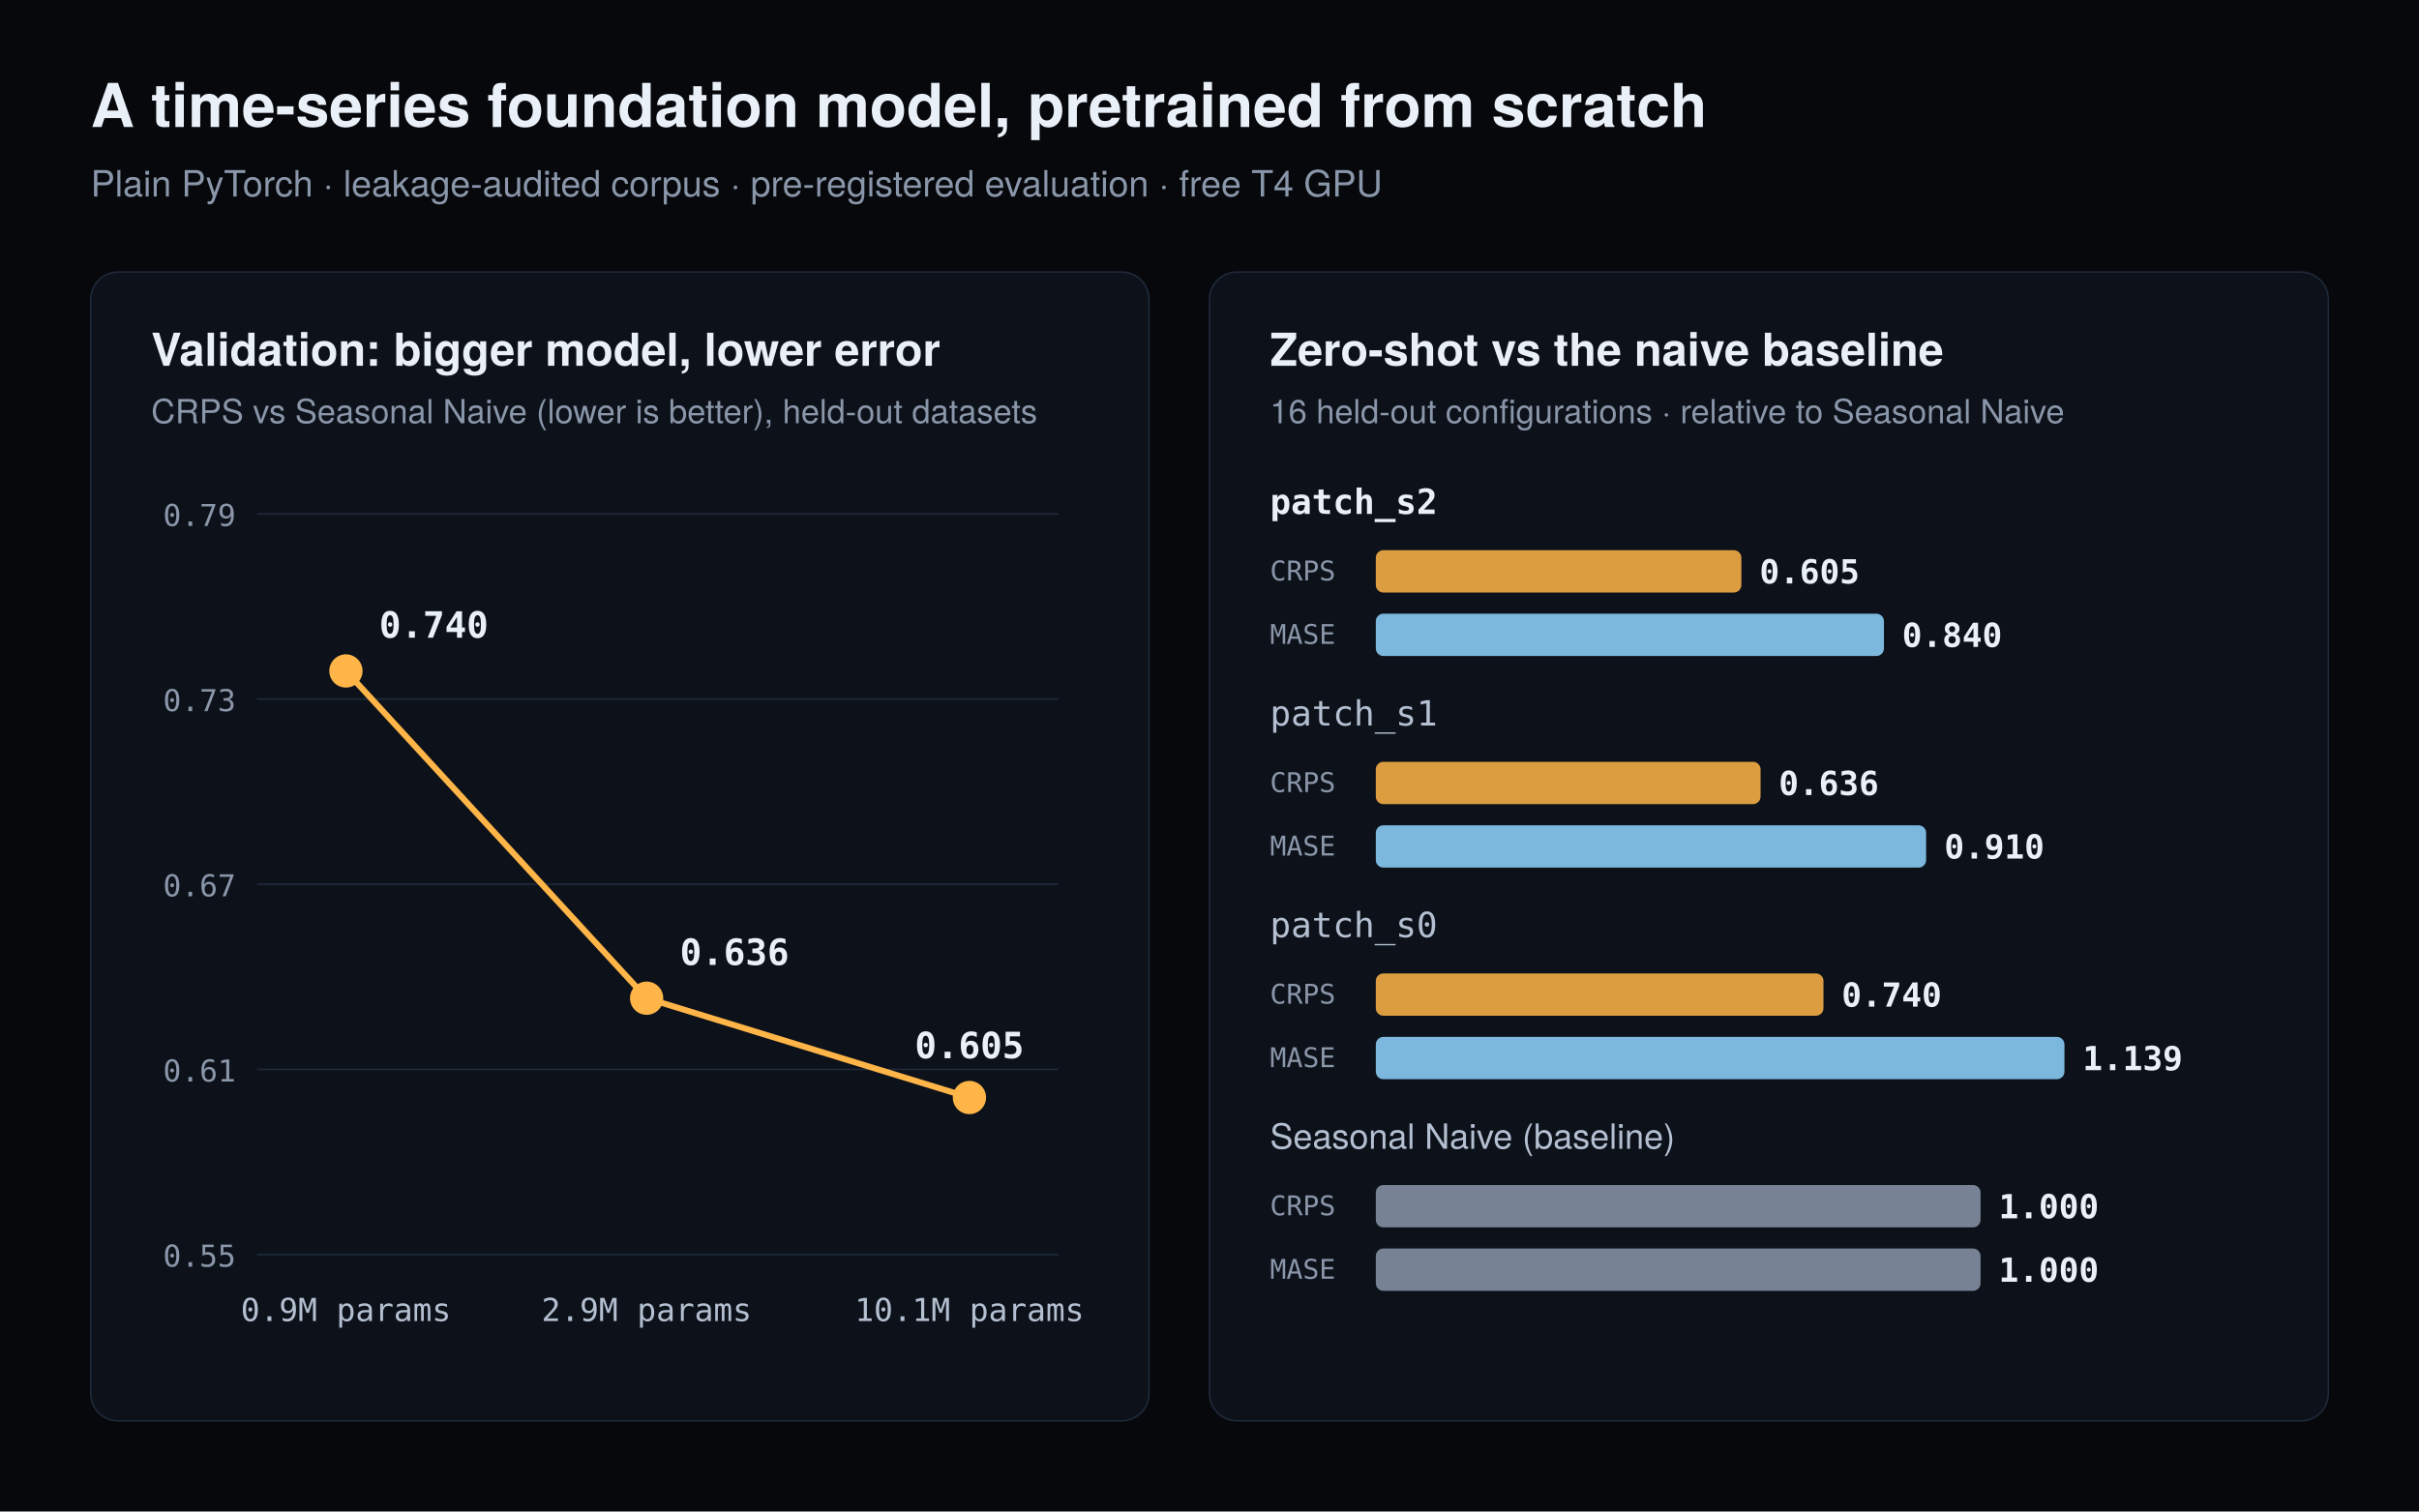
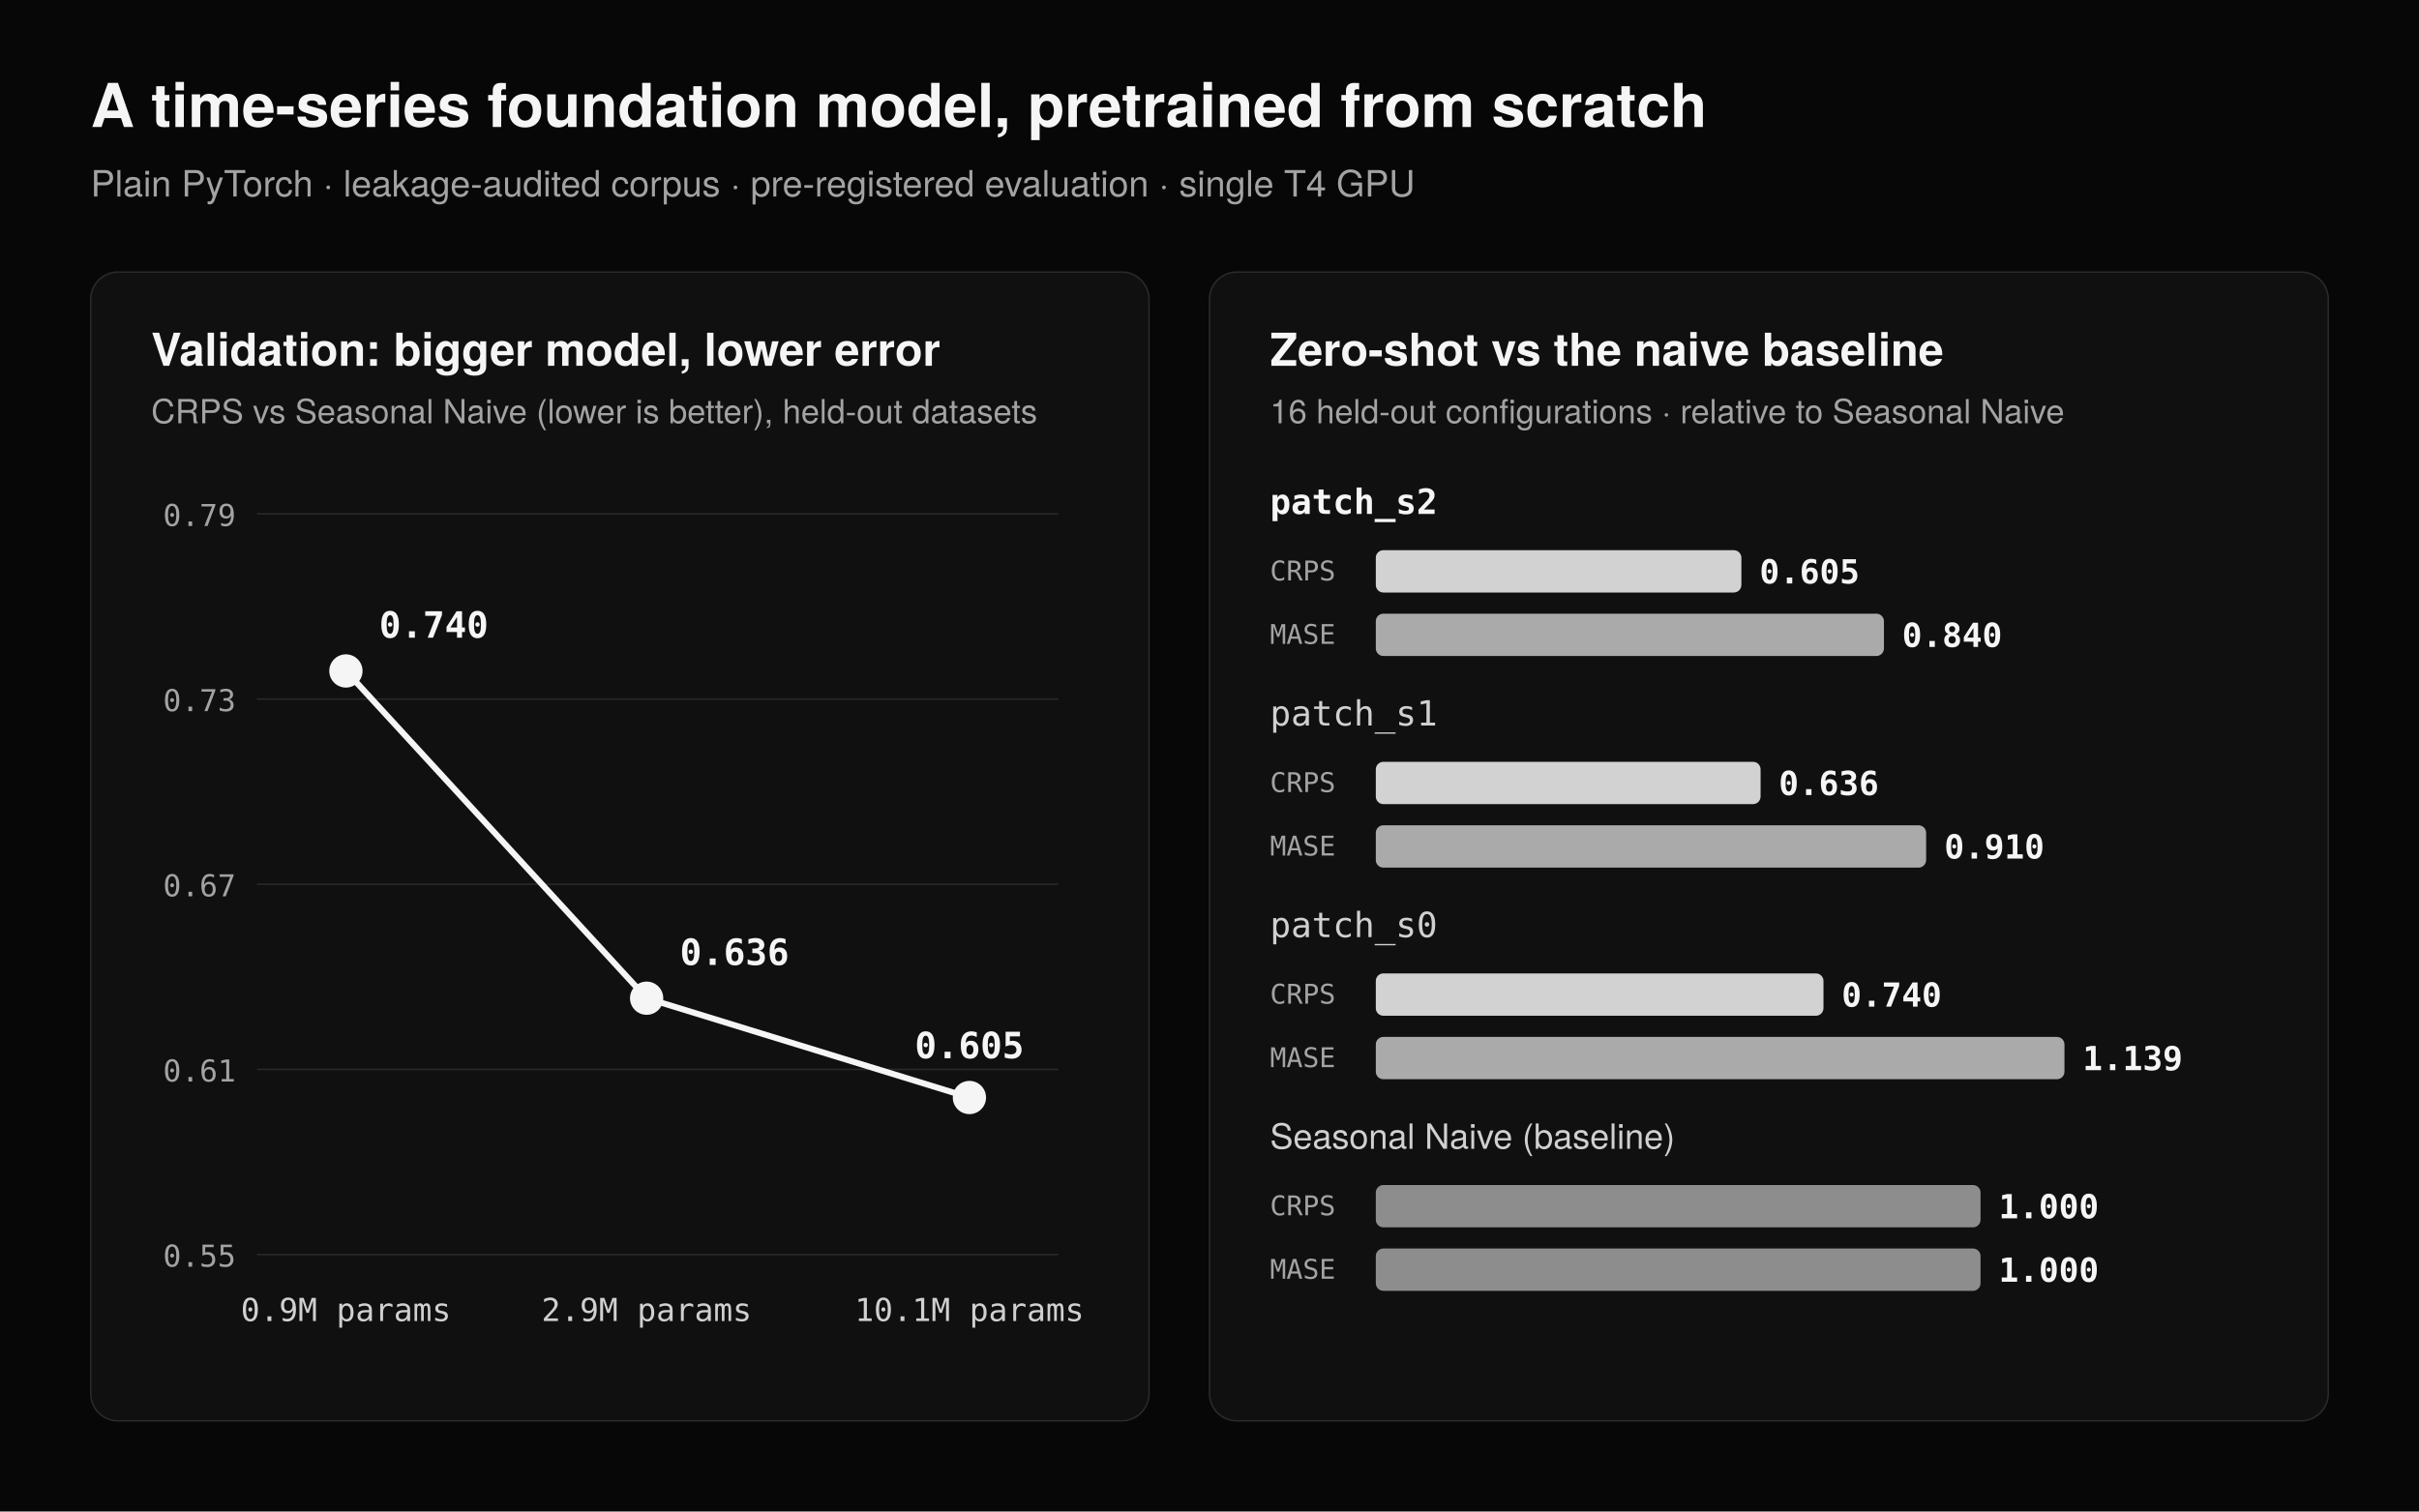
- <svg xmlns="http://www.w3.org/2000/svg" viewBox="0 0 1600 1000" width="1600" height="1000" role="img" aria-label="Validation CRPS by model size and GIFT-Eval test CRPS against baselines">
-   <rect width="1600" height="1000" fill="#06080c" />
-   <text x="60.0" y="84.0" font-family="'Helvetica Neue', 'Segoe UI', system-ui, sans-serif" font-size="40" font-weight="600" fill="#eaf0f8" text-anchor="start">A time-series foundation model, pretrained from scratch</text>
-   <text x="60.0" y="130.0" font-family="'Helvetica Neue', 'Segoe UI', system-ui, sans-serif" font-size="24" font-weight="400" fill="#8a96a9" text-anchor="start">Plain PyTorch · leakage-audited corpus · pre-registered evaluation · free T4 GPU</text>
-   <rect x="60" y="180" width="700" height="760" rx="18" fill="#0d121a" stroke="#1f2a3a" />
-   <text x="100.0" y="242.0" font-family="'Helvetica Neue', 'Segoe UI', system-ui, sans-serif" font-size="30" font-weight="600" fill="#eaf0f8" text-anchor="start">Validation: bigger model, lower error</text>
-   <text x="100.0" y="280.0" font-family="'Helvetica Neue', 'Segoe UI', system-ui, sans-serif" font-size="22" font-weight="400" fill="#8a96a9" text-anchor="start">CRPS vs Seasonal Naive (lower is better), held-out datasets</text>
-   <line x1="170" x2="700" y1="830.0" y2="830.0" stroke="#1f2a3a" />
-   <text x="156.0" y="838.0" font-family="ui-monospace, 'SF Mono', Menlo, Consolas, monospace" font-size="20" font-weight="400" fill="#8a96a9" text-anchor="end">0.55</text>
-   <line x1="170" x2="700" y1="707.5" y2="707.5" stroke="#1f2a3a" />
-   <text x="156.0" y="715.5" font-family="ui-monospace, 'SF Mono', Menlo, Consolas, monospace" font-size="20" font-weight="400" fill="#8a96a9" text-anchor="end">0.61</text>
-   <line x1="170" x2="700" y1="585.0" y2="585.0" stroke="#1f2a3a" />
-   <text x="156.0" y="593.0" font-family="ui-monospace, 'SF Mono', Menlo, Consolas, monospace" font-size="20" font-weight="400" fill="#8a96a9" text-anchor="end">0.67</text>
-   <line x1="170" x2="700" y1="462.5" y2="462.5" stroke="#1f2a3a" />
-   <text x="156.0" y="470.5" font-family="ui-monospace, 'SF Mono', Menlo, Consolas, monospace" font-size="20" font-weight="400" fill="#8a96a9" text-anchor="end">0.73</text>
-   <line x1="170" x2="700" y1="340.0" y2="340.0" stroke="#1f2a3a" />
-   <text x="156.0" y="348.0" font-family="ui-monospace, 'SF Mono', Menlo, Consolas, monospace" font-size="20" font-weight="400" fill="#8a96a9" text-anchor="end">0.79</text>
-   <path d="M228.8,443.9 L427.7,660.4 L641.2,726.1" fill="none" stroke="#ffb547" stroke-width="4" />
-   <circle cx="228.8" cy="443.9" r="11" fill="#ffb547" />
-   <text x="250.8" y="421.9" font-family="ui-monospace, 'SF Mono', Menlo, Consolas, monospace" font-size="24" font-weight="600" fill="#eaf0f8" text-anchor="start">0.740</text>
-   <text x="228.8" y="874.0" font-family="ui-monospace, 'SF Mono', Menlo, Consolas, monospace" font-size="21" font-weight="400" fill="#b4c0d1" text-anchor="middle">0.9M params</text>
-   <circle cx="427.7" cy="660.4" r="11" fill="#ffb547" />
-   <text x="449.7" y="638.4" font-family="ui-monospace, 'SF Mono', Menlo, Consolas, monospace" font-size="24" font-weight="600" fill="#eaf0f8" text-anchor="start">0.636</text>
-   <text x="427.7" y="874.0" font-family="ui-monospace, 'SF Mono', Menlo, Consolas, monospace" font-size="21" font-weight="400" fill="#b4c0d1" text-anchor="middle">2.9M params</text>
-   <circle cx="641.2" cy="726.1" r="11" fill="#ffb547" />
-   <text x="641.2" y="700.1" font-family="ui-monospace, 'SF Mono', Menlo, Consolas, monospace" font-size="24" font-weight="600" fill="#eaf0f8" text-anchor="middle">0.605</text>
-   <text x="641.2" y="874.0" font-family="ui-monospace, 'SF Mono', Menlo, Consolas, monospace" font-size="21" font-weight="400" fill="#b4c0d1" text-anchor="middle">10.1M params</text>
-   <rect x="800" y="180" width="740" height="760" rx="18" fill="#0d121a" stroke="#1f2a3a" />
-   <text x="840.0" y="242.0" font-family="'Helvetica Neue', 'Segoe UI', system-ui, sans-serif" font-size="30" font-weight="600" fill="#eaf0f8" text-anchor="start">Zero-shot vs the naive baseline</text>
-   <text x="840.0" y="280.0" font-family="'Helvetica Neue', 'Segoe UI', system-ui, sans-serif" font-size="22" font-weight="400" fill="#8a96a9" text-anchor="start">16 held-out configurations · relative to Seasonal Naive</text>
-   <text x="840.0" y="340.0" font-family="ui-monospace, 'SF Mono', Menlo, Consolas, monospace" font-size="23" font-weight="600" fill="#eaf0f8" text-anchor="start">patch_s2</text>
-   <text x="840.0" y="384.0" font-family="ui-monospace, 'SF Mono', Menlo, Consolas, monospace" font-size="18" font-weight="400" fill="#8a96a9" text-anchor="start">CRPS</text>
-   <rect x="910" y="364" width="241.8" height="28" rx="5" fill="#ffb547" opacity="0.85" />
-   <text x="1163.8" y="386.0" font-family="ui-monospace, 'SF Mono', Menlo, Consolas, monospace" font-size="22" font-weight="600" fill="#eaf0f8" text-anchor="start">0.605</text>
-   <text x="840.0" y="426.0" font-family="ui-monospace, 'SF Mono', Menlo, Consolas, monospace" font-size="18" font-weight="400" fill="#8a96a9" text-anchor="start">MASE</text>
-   <rect x="910" y="406" width="336.1" height="28" rx="5" fill="#8fd3ff" opacity="0.85" />
-   <text x="1258.1" y="428.0" font-family="ui-monospace, 'SF Mono', Menlo, Consolas, monospace" font-size="22" font-weight="600" fill="#eaf0f8" text-anchor="start">0.840</text>
-   <text x="840.0" y="480.0" font-family="ui-monospace, 'SF Mono', Menlo, Consolas, monospace" font-size="23" font-weight="400" fill="#b4c0d1" text-anchor="start">patch_s1</text>
-   <text x="840.0" y="524.0" font-family="ui-monospace, 'SF Mono', Menlo, Consolas, monospace" font-size="18" font-weight="400" fill="#8a96a9" text-anchor="start">CRPS</text>
-   <rect x="910" y="504" width="254.5" height="28" rx="5" fill="#ffb547" opacity="0.85" />
-   <text x="1176.5" y="526.0" font-family="ui-monospace, 'SF Mono', Menlo, Consolas, monospace" font-size="22" font-weight="600" fill="#eaf0f8" text-anchor="start">0.636</text>
-   <text x="840.0" y="566.0" font-family="ui-monospace, 'SF Mono', Menlo, Consolas, monospace" font-size="18" font-weight="400" fill="#8a96a9" text-anchor="start">MASE</text>
-   <rect x="910" y="546" width="364.0" height="28" rx="5" fill="#8fd3ff" opacity="0.85" />
-   <text x="1286.0" y="568.0" font-family="ui-monospace, 'SF Mono', Menlo, Consolas, monospace" font-size="22" font-weight="600" fill="#eaf0f8" text-anchor="start">0.910</text>
-   <text x="840.0" y="620.0" font-family="ui-monospace, 'SF Mono', Menlo, Consolas, monospace" font-size="23" font-weight="400" fill="#b4c0d1" text-anchor="start">patch_s0</text>
-   <text x="840.0" y="664.0" font-family="ui-monospace, 'SF Mono', Menlo, Consolas, monospace" font-size="18" font-weight="400" fill="#8a96a9" text-anchor="start">CRPS</text>
-   <rect x="910" y="644" width="296.1" height="28" rx="5" fill="#ffb547" opacity="0.85" />
-   <text x="1218.1" y="666.0" font-family="ui-monospace, 'SF Mono', Menlo, Consolas, monospace" font-size="22" font-weight="600" fill="#eaf0f8" text-anchor="start">0.740</text>
-   <text x="840.0" y="706.0" font-family="ui-monospace, 'SF Mono', Menlo, Consolas, monospace" font-size="18" font-weight="400" fill="#8a96a9" text-anchor="start">MASE</text>
-   <rect x="910" y="686" width="455.5" height="28" rx="5" fill="#8fd3ff" opacity="0.85" />
-   <text x="1377.5" y="708.0" font-family="ui-monospace, 'SF Mono', Menlo, Consolas, monospace" font-size="22" font-weight="600" fill="#eaf0f8" text-anchor="start">1.139</text>
-   <text x="840.0" y="760.0" font-family="'Helvetica Neue', 'Segoe UI', system-ui, sans-serif" font-size="23" font-weight="400" fill="#b4c0d1" text-anchor="start">Seasonal Naive (baseline)</text>
-   <text x="840.0" y="804.0" font-family="ui-monospace, 'SF Mono', Menlo, Consolas, monospace" font-size="18" font-weight="400" fill="#8a96a9" text-anchor="start">CRPS</text>
-   <rect x="910" y="784" width="400.0" height="28" rx="5" fill="#8a96a9" opacity="0.85" />
-   <text x="1322.0" y="806.0" font-family="ui-monospace, 'SF Mono', Menlo, Consolas, monospace" font-size="22" font-weight="600" fill="#eaf0f8" text-anchor="start">1.000</text>
-   <text x="840.0" y="846.0" font-family="ui-monospace, 'SF Mono', Menlo, Consolas, monospace" font-size="18" font-weight="400" fill="#8a96a9" text-anchor="start">MASE</text>
-   <rect x="910" y="826" width="400.0" height="28" rx="5" fill="#8a96a9" opacity="0.85" />
-   <text x="1322.0" y="848.0" font-family="ui-monospace, 'SF Mono', Menlo, Consolas, monospace" font-size="22" font-weight="600" fill="#eaf0f8" text-anchor="start">1.000</text>
+ <svg xmlns="http://www.w3.org/2000/svg" viewBox="0 0 1600 1000" width="1600" height="1000" role="img" aria-label="Validation CRPS by model size against the Seasonal Naive baseline">
+   <rect width="1600" height="1000" fill="#070707" />
+   <text x="60.0" y="84.0" font-family="'Helvetica Neue', 'Segoe UI', system-ui, sans-serif" font-size="40" font-weight="600" fill="#f5f5f5" text-anchor="start">A time-series foundation model, pretrained from scratch</text>
+   <text x="60.0" y="130.0" font-family="'Helvetica Neue', 'Segoe UI', system-ui, sans-serif" font-size="24" font-weight="400" fill="#a3a3a3" text-anchor="start">Plain PyTorch · leakage-audited corpus · pre-registered evaluation · single T4 GPU</text>
+   <rect x="60" y="180" width="700" height="760" rx="18" fill="#101010" stroke="#2a2a2a" />
+   <text x="100.0" y="242.0" font-family="'Helvetica Neue', 'Segoe UI', system-ui, sans-serif" font-size="30" font-weight="600" fill="#f5f5f5" text-anchor="start">Validation: bigger model, lower error</text>
+   <text x="100.0" y="280.0" font-family="'Helvetica Neue', 'Segoe UI', system-ui, sans-serif" font-size="22" font-weight="400" fill="#a3a3a3" text-anchor="start">CRPS vs Seasonal Naive (lower is better), held-out datasets</text>
+   <line x1="170" x2="700" y1="830.0" y2="830.0" stroke="#2a2a2a" />
+   <text x="156.0" y="838.0" font-family="ui-monospace, 'SF Mono', Menlo, Consolas, monospace" font-size="20" font-weight="400" fill="#a3a3a3" text-anchor="end">0.55</text>
+   <line x1="170" x2="700" y1="707.5" y2="707.5" stroke="#2a2a2a" />
+   <text x="156.0" y="715.5" font-family="ui-monospace, 'SF Mono', Menlo, Consolas, monospace" font-size="20" font-weight="400" fill="#a3a3a3" text-anchor="end">0.61</text>
+   <line x1="170" x2="700" y1="585.0" y2="585.0" stroke="#2a2a2a" />
+   <text x="156.0" y="593.0" font-family="ui-monospace, 'SF Mono', Menlo, Consolas, monospace" font-size="20" font-weight="400" fill="#a3a3a3" text-anchor="end">0.67</text>
+   <line x1="170" x2="700" y1="462.5" y2="462.5" stroke="#2a2a2a" />
+   <text x="156.0" y="470.5" font-family="ui-monospace, 'SF Mono', Menlo, Consolas, monospace" font-size="20" font-weight="400" fill="#a3a3a3" text-anchor="end">0.73</text>
+   <line x1="170" x2="700" y1="340.0" y2="340.0" stroke="#2a2a2a" />
+   <text x="156.0" y="348.0" font-family="ui-monospace, 'SF Mono', Menlo, Consolas, monospace" font-size="20" font-weight="400" fill="#a3a3a3" text-anchor="end">0.79</text>
+   <path d="M228.8,443.9 L427.7,660.4 L641.2,726.1" fill="none" stroke="#f5f5f5" stroke-width="4" />
+   <circle cx="228.8" cy="443.9" r="11" fill="#f5f5f5" />
+   <text x="250.8" y="421.9" font-family="ui-monospace, 'SF Mono', Menlo, Consolas, monospace" font-size="24" font-weight="600" fill="#f5f5f5" text-anchor="start">0.740</text>
+   <text x="228.8" y="874.0" font-family="ui-monospace, 'SF Mono', Menlo, Consolas, monospace" font-size="21" font-weight="400" fill="#d0d0d0" text-anchor="middle">0.9M params</text>
+   <circle cx="427.7" cy="660.4" r="11" fill="#f5f5f5" />
+   <text x="449.7" y="638.4" font-family="ui-monospace, 'SF Mono', Menlo, Consolas, monospace" font-size="24" font-weight="600" fill="#f5f5f5" text-anchor="start">0.636</text>
+   <text x="427.7" y="874.0" font-family="ui-monospace, 'SF Mono', Menlo, Consolas, monospace" font-size="21" font-weight="400" fill="#d0d0d0" text-anchor="middle">2.9M params</text>
+   <circle cx="641.2" cy="726.1" r="11" fill="#f5f5f5" />
+   <text x="641.2" y="700.1" font-family="ui-monospace, 'SF Mono', Menlo, Consolas, monospace" font-size="24" font-weight="600" fill="#f5f5f5" text-anchor="middle">0.605</text>
+   <text x="641.2" y="874.0" font-family="ui-monospace, 'SF Mono', Menlo, Consolas, monospace" font-size="21" font-weight="400" fill="#d0d0d0" text-anchor="middle">10.1M params</text>
+   <rect x="800" y="180" width="740" height="760" rx="18" fill="#101010" stroke="#2a2a2a" />
+   <text x="840.0" y="242.0" font-family="'Helvetica Neue', 'Segoe UI', system-ui, sans-serif" font-size="30" font-weight="600" fill="#f5f5f5" text-anchor="start">Zero-shot vs the naive baseline</text>
+   <text x="840.0" y="280.0" font-family="'Helvetica Neue', 'Segoe UI', system-ui, sans-serif" font-size="22" font-weight="400" fill="#a3a3a3" text-anchor="start">16 held-out configurations · relative to Seasonal Naive</text>
+   <text x="840.0" y="340.0" font-family="ui-monospace, 'SF Mono', Menlo, Consolas, monospace" font-size="23" font-weight="600" fill="#f5f5f5" text-anchor="start">patch_s2</text>
+   <text x="840.0" y="384.0" font-family="ui-monospace, 'SF Mono', Menlo, Consolas, monospace" font-size="18" font-weight="400" fill="#a3a3a3" text-anchor="start">CRPS</text>
+   <rect x="910" y="364" width="241.8" height="28" rx="5" fill="#f5f5f5" opacity="0.85" />
+   <text x="1163.8" y="386.0" font-family="ui-monospace, 'SF Mono', Menlo, Consolas, monospace" font-size="22" font-weight="600" fill="#f5f5f5" text-anchor="start">0.605</text>
+   <text x="840.0" y="426.0" font-family="ui-monospace, 'SF Mono', Menlo, Consolas, monospace" font-size="18" font-weight="400" fill="#a3a3a3" text-anchor="start">MASE</text>
+   <rect x="910" y="406" width="336.1" height="28" rx="5" fill="#c6c6c6" opacity="0.85" />
+   <text x="1258.1" y="428.0" font-family="ui-monospace, 'SF Mono', Menlo, Consolas, monospace" font-size="22" font-weight="600" fill="#f5f5f5" text-anchor="start">0.840</text>
+   <text x="840.0" y="480.0" font-family="ui-monospace, 'SF Mono', Menlo, Consolas, monospace" font-size="23" font-weight="400" fill="#d0d0d0" text-anchor="start">patch_s1</text>
+   <text x="840.0" y="524.0" font-family="ui-monospace, 'SF Mono', Menlo, Consolas, monospace" font-size="18" font-weight="400" fill="#a3a3a3" text-anchor="start">CRPS</text>
+   <rect x="910" y="504" width="254.5" height="28" rx="5" fill="#f5f5f5" opacity="0.85" />
+   <text x="1176.5" y="526.0" font-family="ui-monospace, 'SF Mono', Menlo, Consolas, monospace" font-size="22" font-weight="600" fill="#f5f5f5" text-anchor="start">0.636</text>
+   <text x="840.0" y="566.0" font-family="ui-monospace, 'SF Mono', Menlo, Consolas, monospace" font-size="18" font-weight="400" fill="#a3a3a3" text-anchor="start">MASE</text>
+   <rect x="910" y="546" width="364.0" height="28" rx="5" fill="#c6c6c6" opacity="0.85" />
+   <text x="1286.0" y="568.0" font-family="ui-monospace, 'SF Mono', Menlo, Consolas, monospace" font-size="22" font-weight="600" fill="#f5f5f5" text-anchor="start">0.910</text>
+   <text x="840.0" y="620.0" font-family="ui-monospace, 'SF Mono', Menlo, Consolas, monospace" font-size="23" font-weight="400" fill="#d0d0d0" text-anchor="start">patch_s0</text>
+   <text x="840.0" y="664.0" font-family="ui-monospace, 'SF Mono', Menlo, Consolas, monospace" font-size="18" font-weight="400" fill="#a3a3a3" text-anchor="start">CRPS</text>
+   <rect x="910" y="644" width="296.1" height="28" rx="5" fill="#f5f5f5" opacity="0.85" />
+   <text x="1218.1" y="666.0" font-family="ui-monospace, 'SF Mono', Menlo, Consolas, monospace" font-size="22" font-weight="600" fill="#f5f5f5" text-anchor="start">0.740</text>
+   <text x="840.0" y="706.0" font-family="ui-monospace, 'SF Mono', Menlo, Consolas, monospace" font-size="18" font-weight="400" fill="#a3a3a3" text-anchor="start">MASE</text>
+   <rect x="910" y="686" width="455.5" height="28" rx="5" fill="#c6c6c6" opacity="0.85" />
+   <text x="1377.5" y="708.0" font-family="ui-monospace, 'SF Mono', Menlo, Consolas, monospace" font-size="22" font-weight="600" fill="#f5f5f5" text-anchor="start">1.139</text>
+   <text x="840.0" y="760.0" font-family="'Helvetica Neue', 'Segoe UI', system-ui, sans-serif" font-size="23" font-weight="400" fill="#d0d0d0" text-anchor="start">Seasonal Naive (baseline)</text>
+   <text x="840.0" y="804.0" font-family="ui-monospace, 'SF Mono', Menlo, Consolas, monospace" font-size="18" font-weight="400" fill="#a3a3a3" text-anchor="start">CRPS</text>
+   <rect x="910" y="784" width="400.0" height="28" rx="5" fill="#a3a3a3" opacity="0.85" />
+   <text x="1322.0" y="806.0" font-family="ui-monospace, 'SF Mono', Menlo, Consolas, monospace" font-size="22" font-weight="600" fill="#f5f5f5" text-anchor="start">1.000</text>
+   <text x="840.0" y="846.0" font-family="ui-monospace, 'SF Mono', Menlo, Consolas, monospace" font-size="18" font-weight="400" fill="#a3a3a3" text-anchor="start">MASE</text>
+   <rect x="910" y="826" width="400.0" height="28" rx="5" fill="#a3a3a3" opacity="0.85" />
+   <text x="1322.0" y="848.0" font-family="ui-monospace, 'SF Mono', Menlo, Consolas, monospace" font-size="22" font-weight="600" fill="#f5f5f5" text-anchor="start">1.000</text>
</svg>
